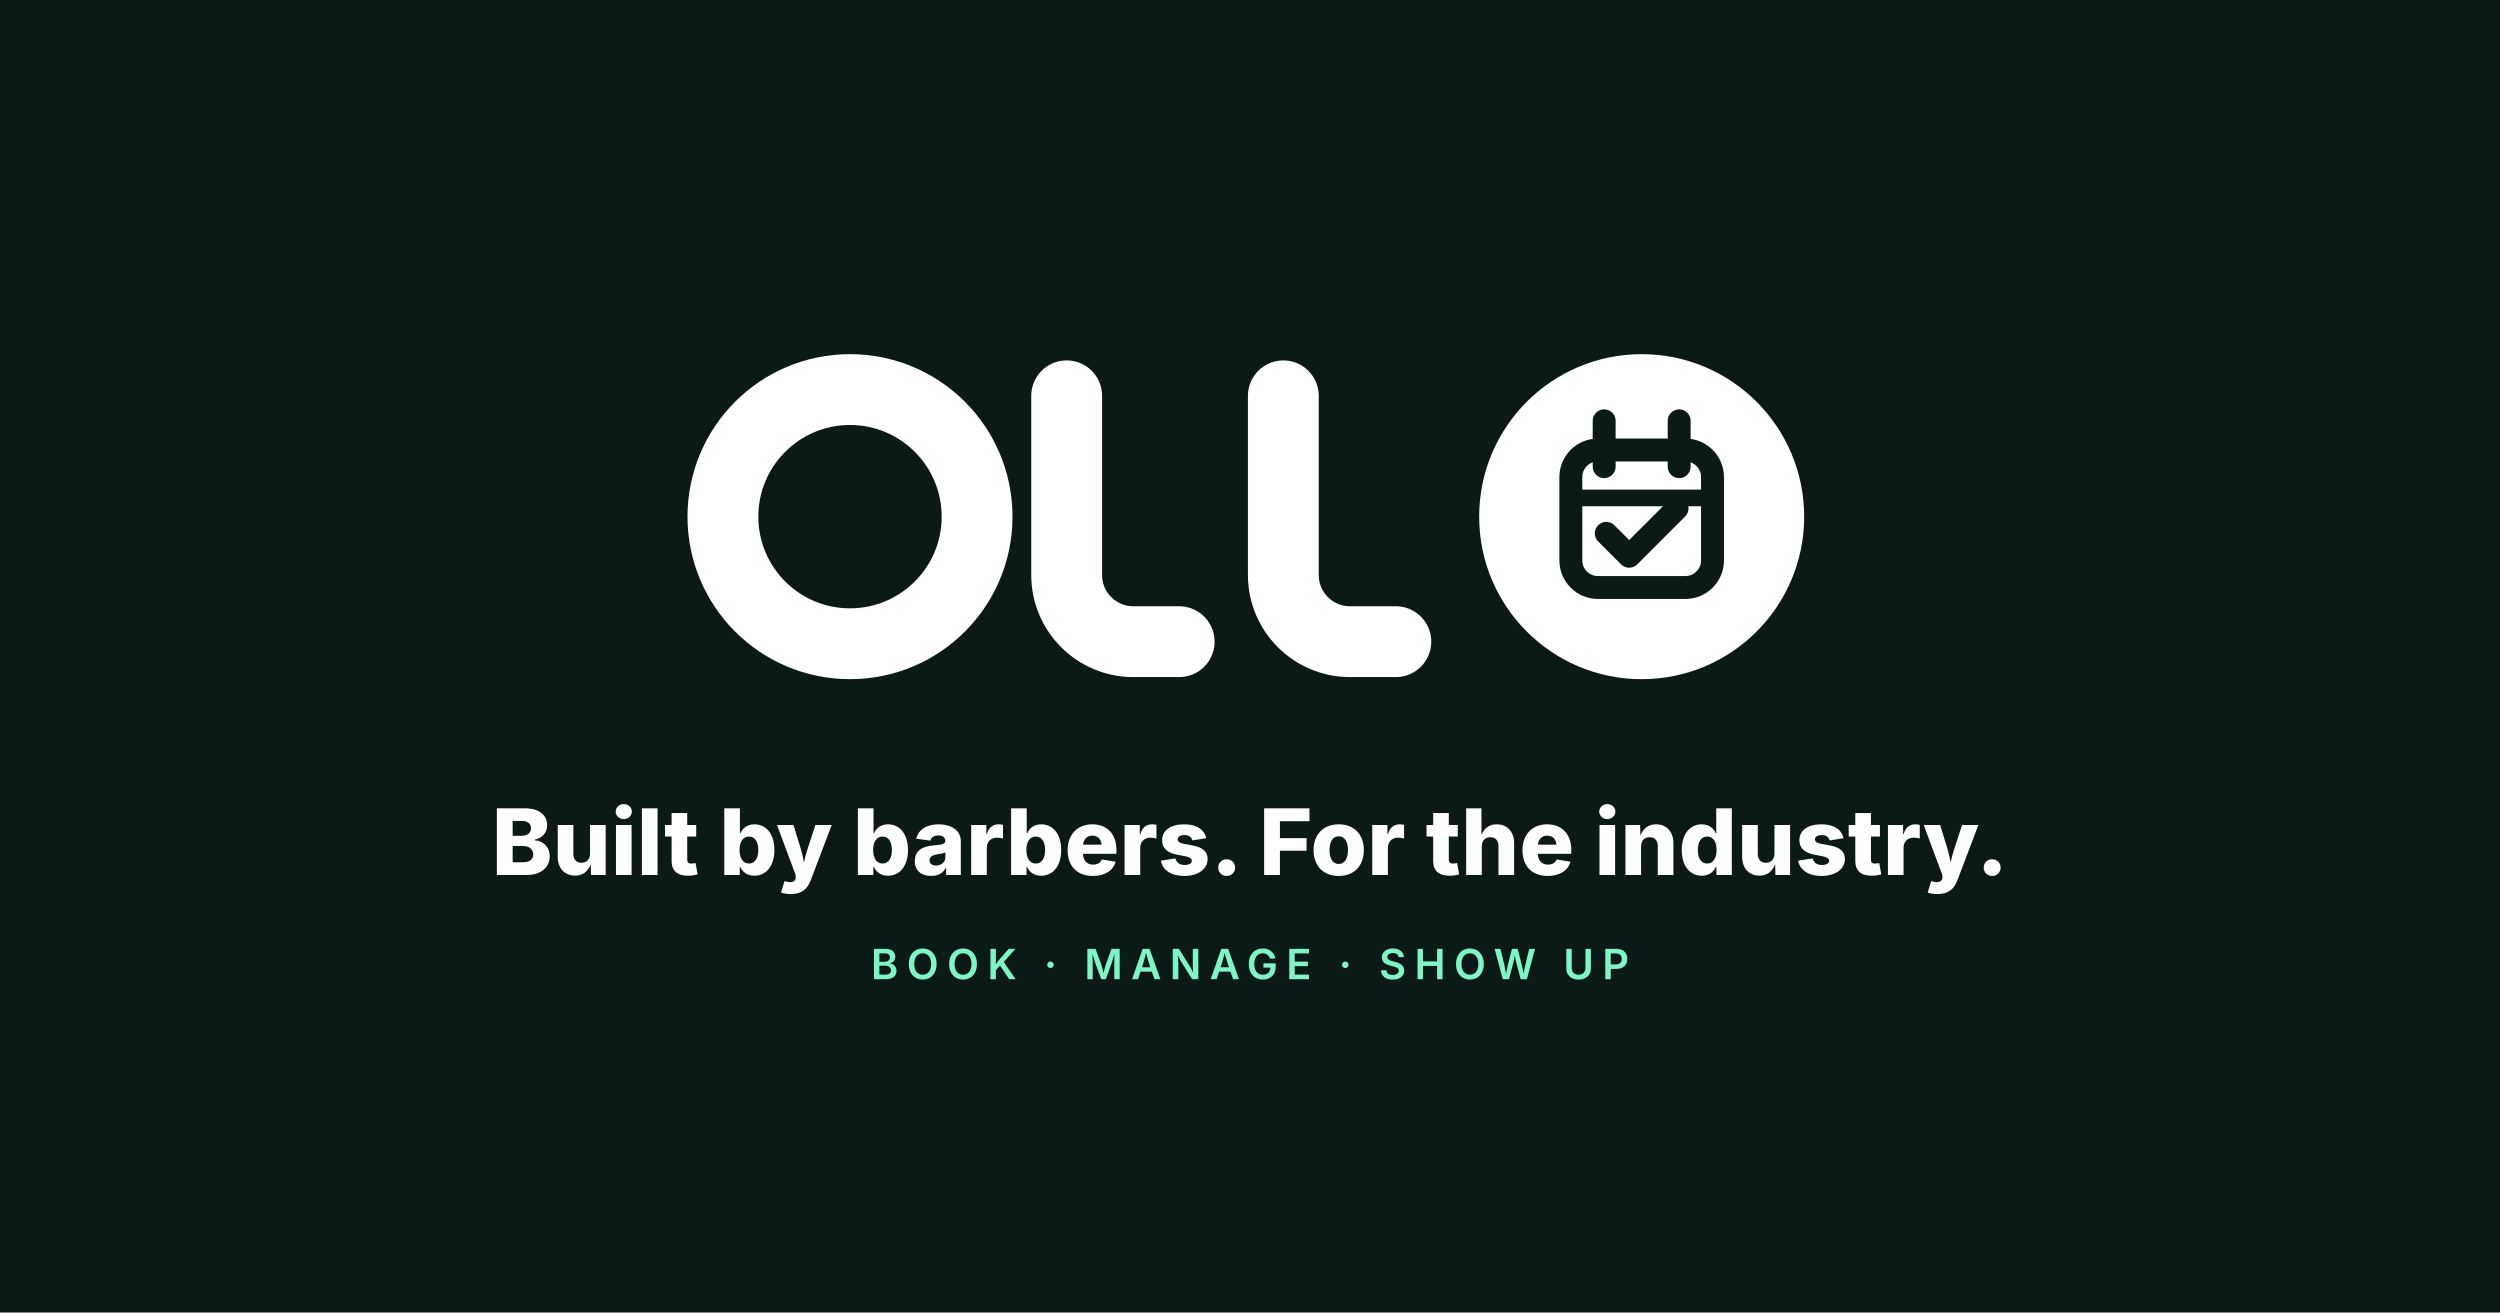
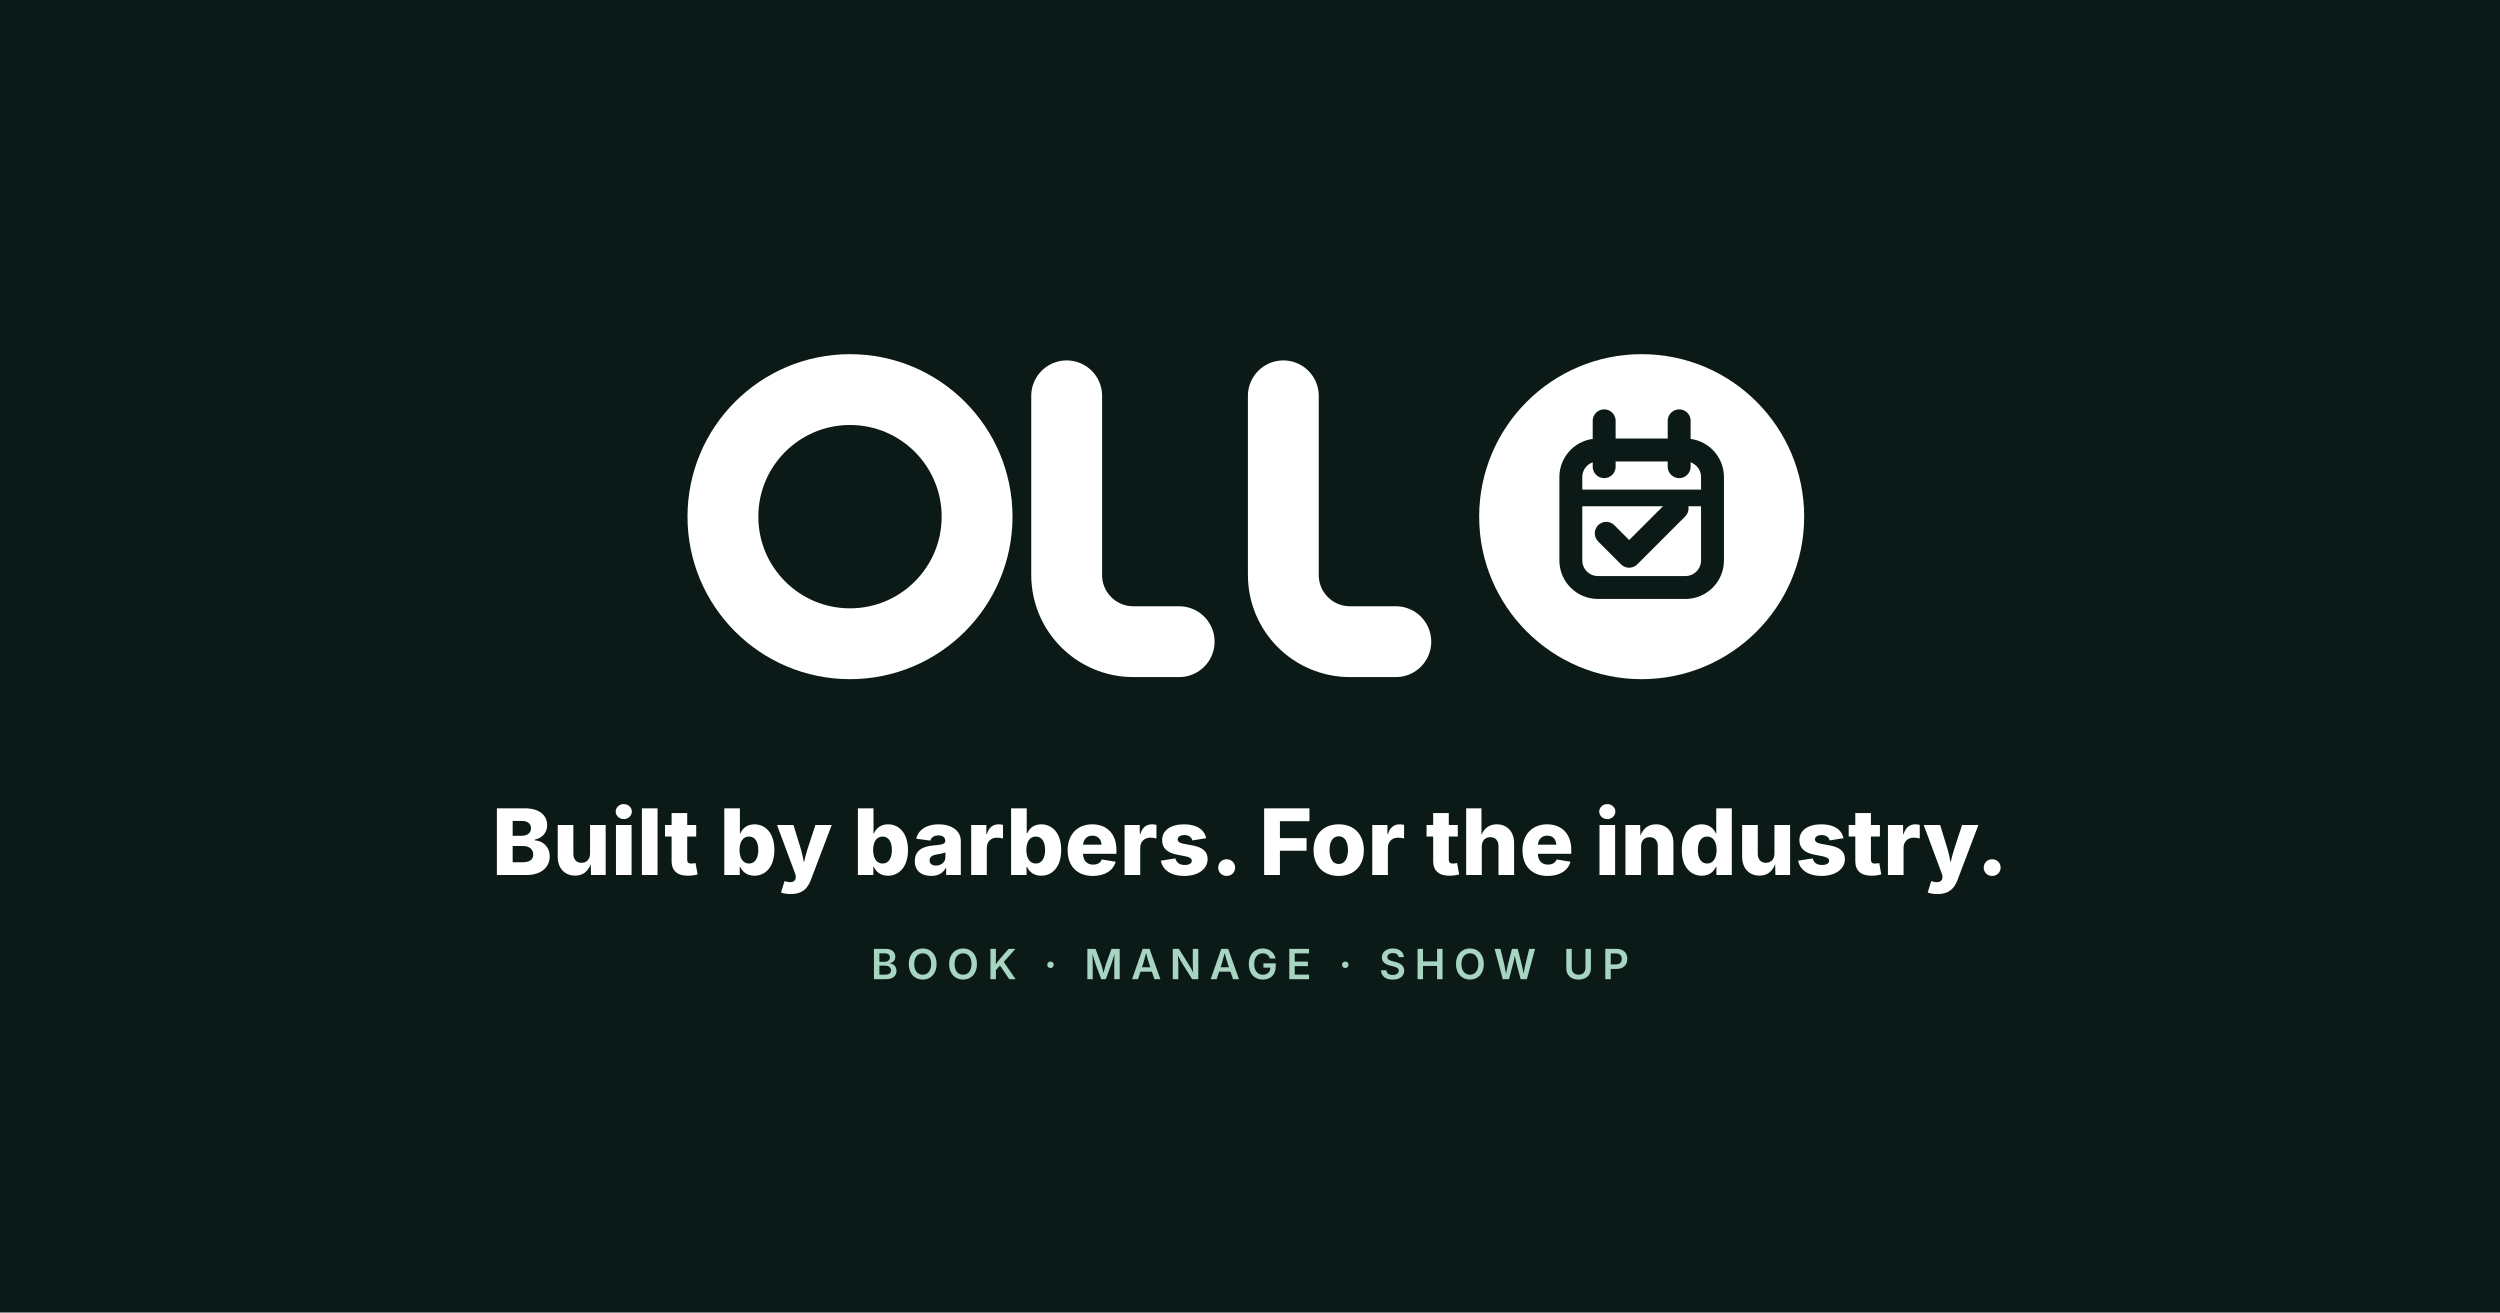
<svg xmlns="http://www.w3.org/2000/svg" viewBox="0 0 1200 630" role="img" aria-label="OLLO — Built by barbers. For the industry.">
  <rect width="1200" height="630" fill="#0b1a17" />
  <g transform="translate(330 170) scale(2)" fill="none" stroke="#ffffff" stroke-width="17" stroke-linecap="round" stroke-linejoin="round">
    <circle cx="39" cy="39" r="30.5" />
    <path d="M91 10v43a16 16 0 0 0 16 16h11" />
    <path d="M143 10v43a16 16 0 0 0 16 16h11" />
  </g>
  <g transform="translate(330 170) scale(2)">
    <circle cx="229" cy="39" r="39" fill="#ffffff" />
    <g fill="none" stroke="#0b1a17" stroke-linecap="round" stroke-linejoin="round">
      <rect x="212" y="23" width="34" height="33" rx="6.5" stroke-width="5.5" />
      <path d="M212 34.5h34" stroke-width="4" />
      <path d="M220 16v11M238 16v11" stroke-width="5.5" />
      <path d="M220.5 43l5.5 5.5 11.5-11.5" stroke-width="5.5" />
    </g>
  </g>
  <text x="600" y="420" text-anchor="middle" font-family="Inter, system-ui, sans-serif" font-size="44" font-weight="800" fill="#ffffff">Built by barbers. For the industry.</text>
-   <text x="600" y="470" text-anchor="middle" font-family="Inter, system-ui, sans-serif" font-size="20" font-weight="600" letter-spacing="4" fill="#7ff5c6">BOOK · MANAGE · SHOW UP</text>
+   <text x="600" y="470" text-anchor="middle" font-family="Inter, system-ui, sans-serif" font-size="20" font-weight="600" letter-spacing="4" fill="#a8d5c2">BOOK · MANAGE · SHOW UP</text>
</svg>
